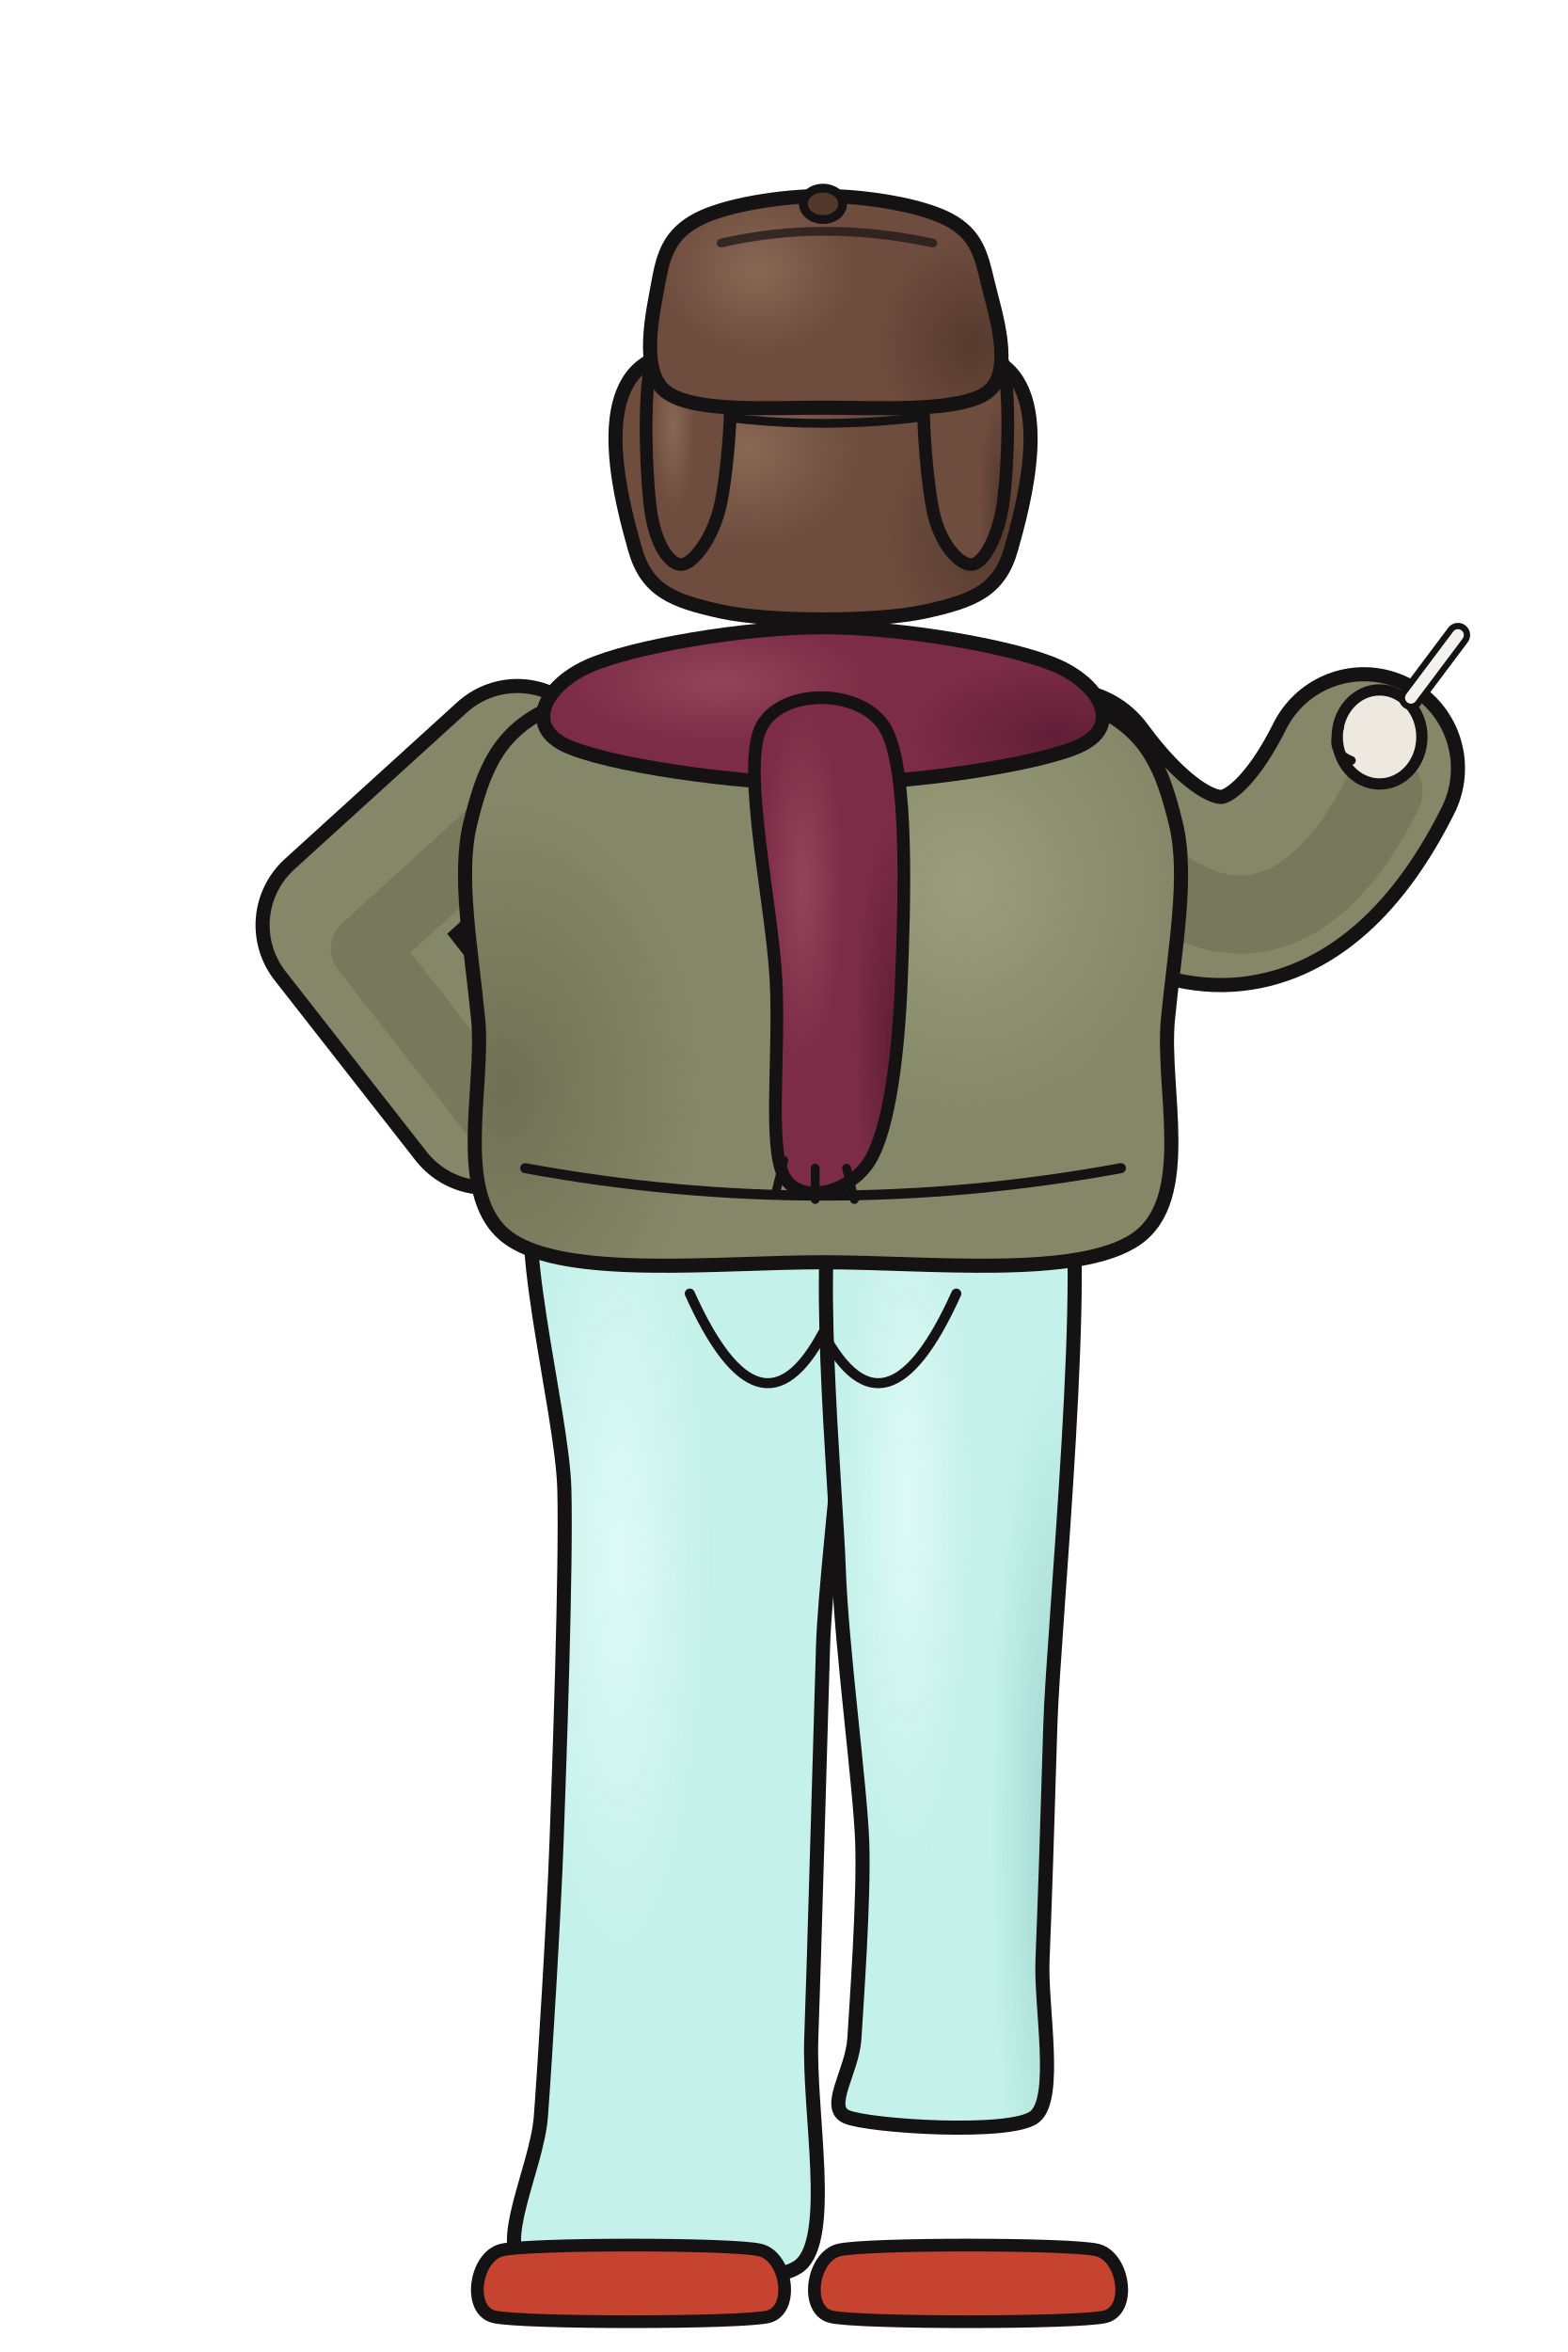
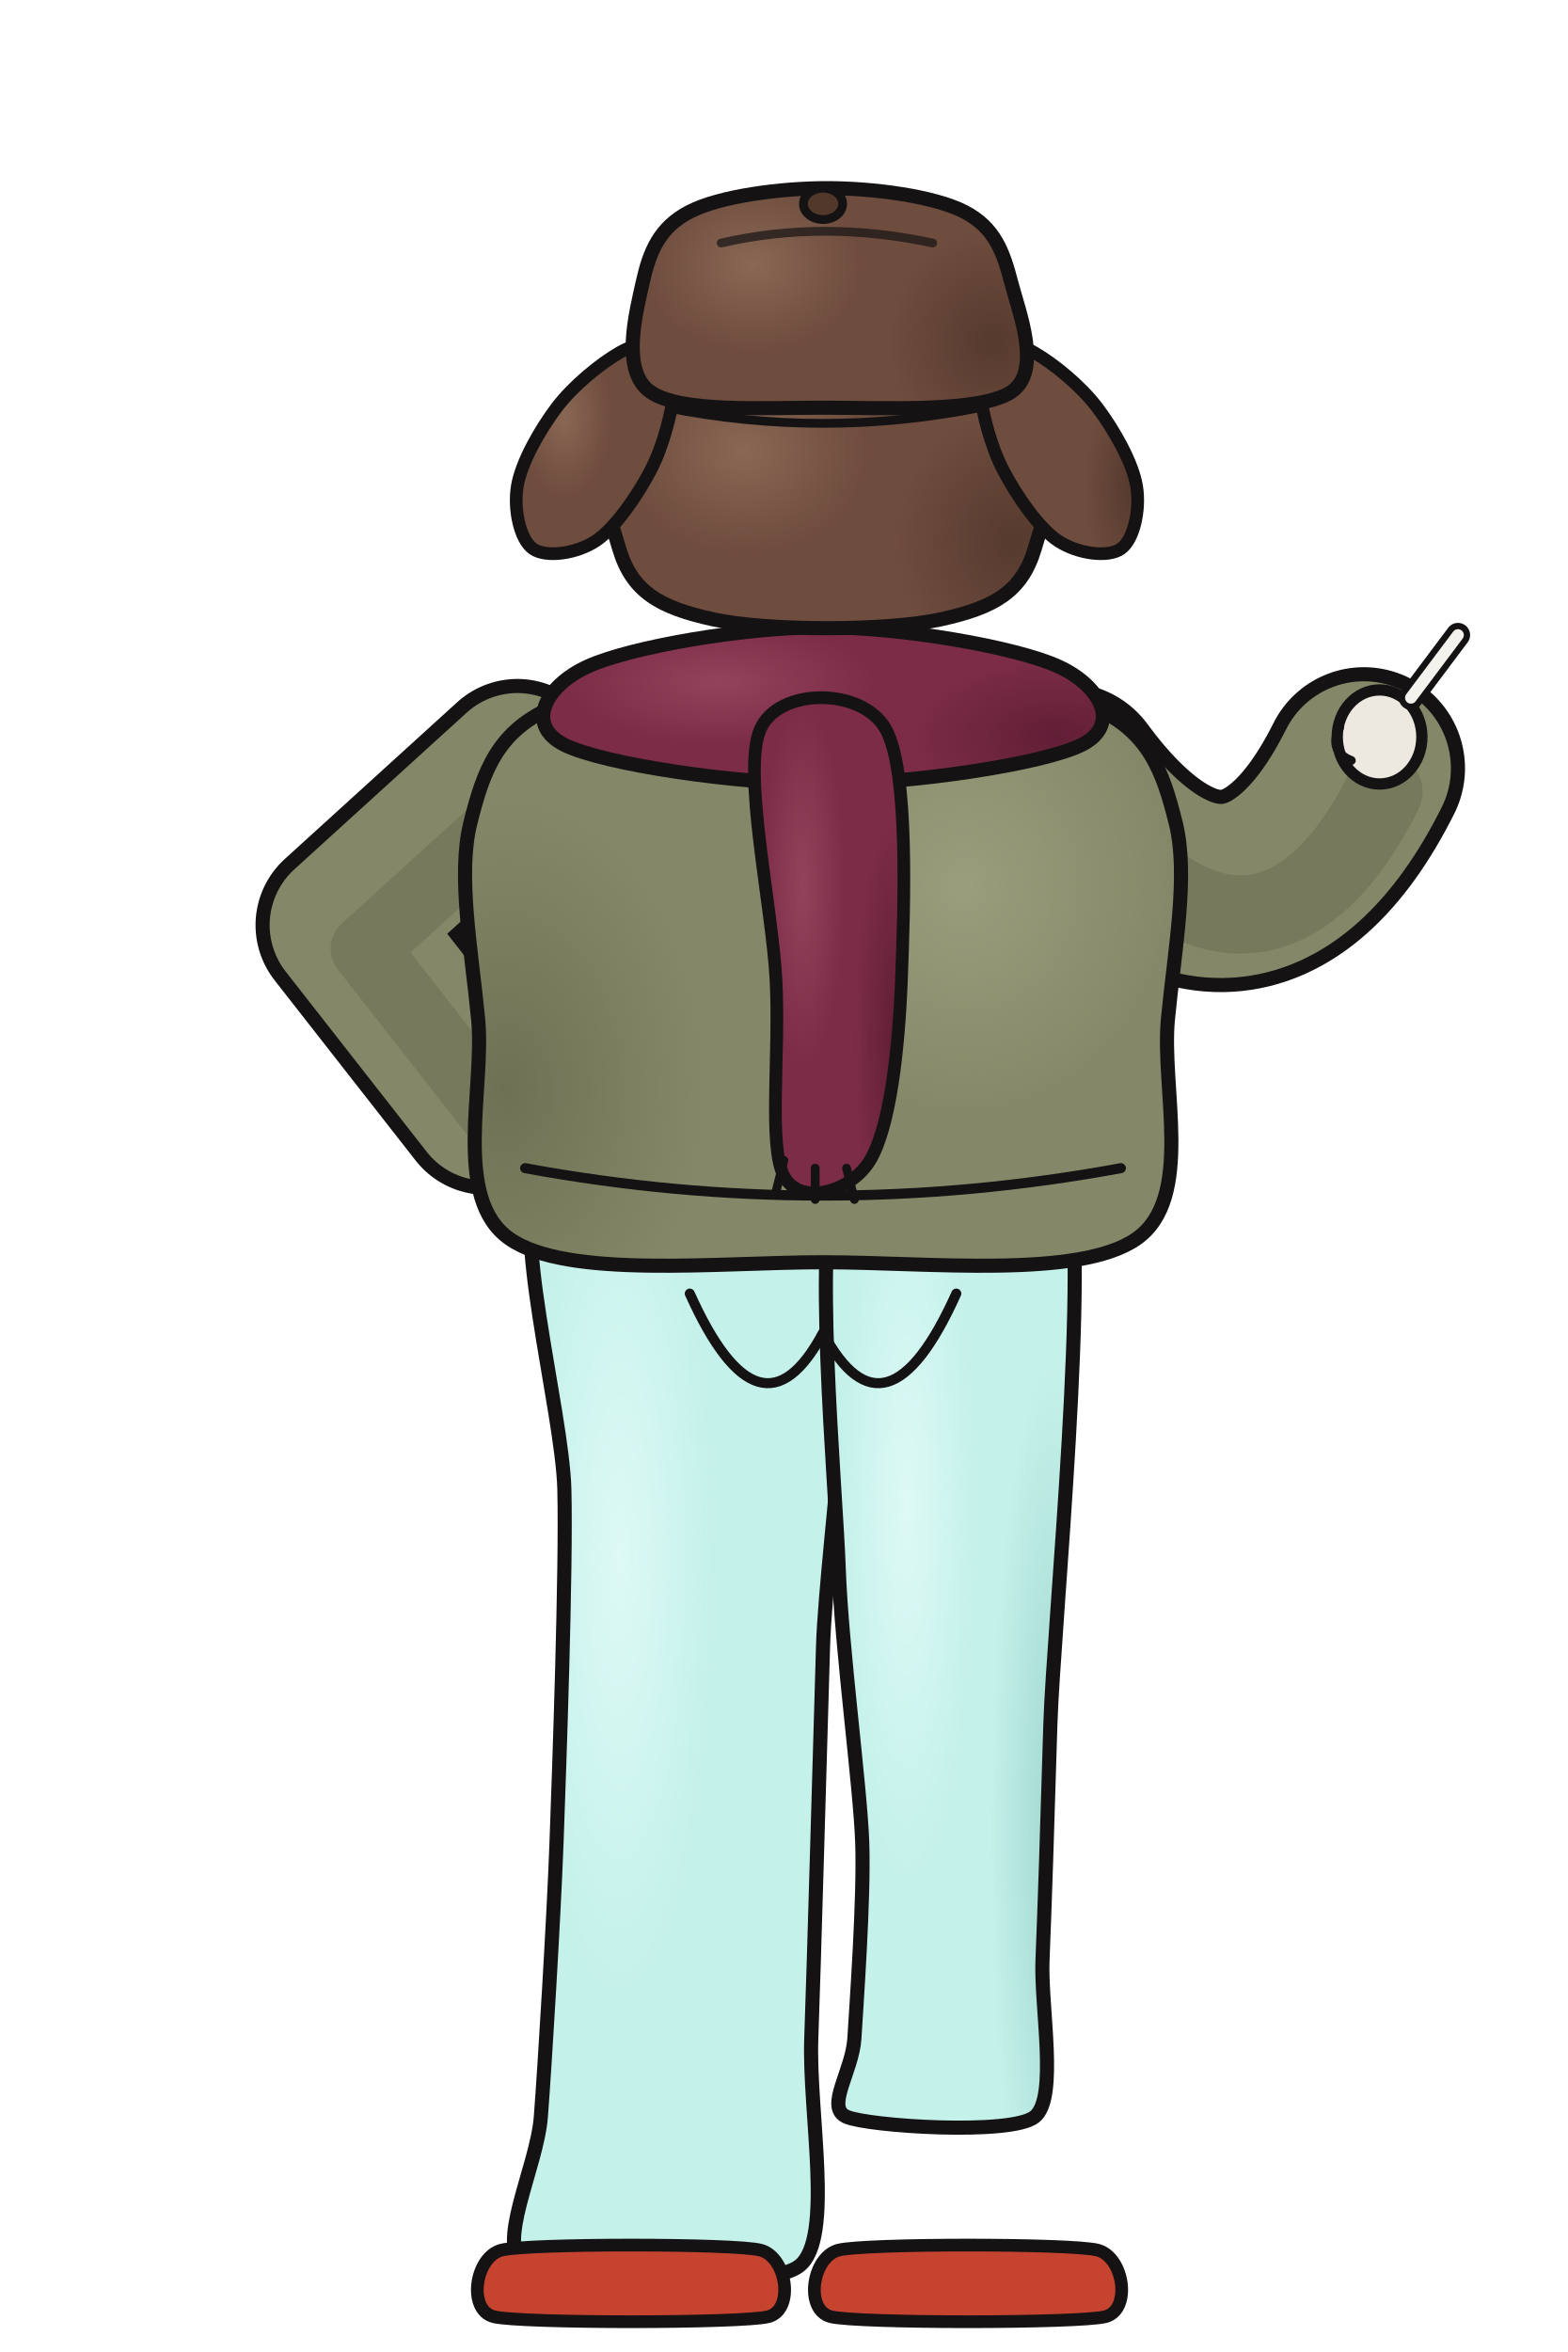
<svg xmlns="http://www.w3.org/2000/svg" width="800" height="1200" viewBox="0 0 400 600">
  <defs>
    <radialGradient id="g1">
      <stop offset="0" stop-color="#E2FBF7" stop-opacity="0.85" />
      <stop offset="0.0" stop-color="#E2FBF7" stop-opacity="0.85" />
      <stop offset="1" stop-color="#E2FBF7" stop-opacity="0" />
    </radialGradient>
    <clipPath id="s1">
      <path d="M214.0,300.0 C205.4,285.6 146.4,290.4 138.0,300.0 C129.6,309.6 143.5,359.6 144.0,380.0 C144.5,400.4 142.7,450.8 142.0,470.0 C141.3,489.2 139.0,527.0 138.0,540.0 C137.0,553.0 126.1,573.4 134.0,578.0 C141.9,582.6 195.2,585.0 204.0,578.0 C212.8,571.0 206.3,539.0 207.0,520.0 C207.7,501.0 209.2,446.4 210.0,420.0 C210.8,393.6 222.6,314.4 214.0,300.0 Z" />
    </clipPath>
    <radialGradient id="g2">
      <stop offset="0" stop-color="#E2FBF7" stop-opacity="0.85" />
      <stop offset="0.0" stop-color="#E2FBF7" stop-opacity="0.85" />
      <stop offset="1" stop-color="#E2FBF7" stop-opacity="0" />
    </radialGradient>
    <clipPath id="s2">
      <path d="M272.0,300.0 C265.5,283.2 221.0,288.0 214.0,300.0 C207.0,312.0 213.3,379.6 214.0,400.0 C214.7,420.4 219.5,455.6 220.0,470.0 C220.5,484.4 218.5,511.6 218.0,520.0 C217.5,528.4 210.5,537.6 216.0,540.0 C221.5,542.4 258.0,544.8 264.0,540.0 C270.0,535.2 265.5,512.0 266.0,500.0 C266.5,488.0 267.3,464.0 268.0,440.0 C268.7,416.0 278.5,316.8 272.0,300.0 Z" />
    </clipPath>
    <radialGradient id="g3">
      <stop offset="0" stop-color="#99D2CA" stop-opacity="0.85" />
      <stop offset="0.0" stop-color="#99D2CA" stop-opacity="0.85" />
      <stop offset="1" stop-color="#99D2CA" stop-opacity="0" />
    </radialGradient>
    <clipPath id="s3">
      <path d="M272.0,300.0 C265.5,283.2 221.0,288.0 214.0,300.0 C207.0,312.0 213.3,379.6 214.0,400.0 C214.7,420.4 219.5,455.6 220.0,470.0 C220.5,484.4 218.5,511.6 218.0,520.0 C217.5,528.4 210.5,537.6 216.0,540.0 C221.5,542.4 258.0,544.8 264.0,540.0 C270.0,535.2 265.5,512.0 266.0,500.0 C266.5,488.0 267.3,464.0 268.0,440.0 C268.7,416.0 278.5,316.8 272.0,300.0 Z" />
    </clipPath>
    <radialGradient id="g4">
      <stop offset="0" stop-color="#9EA180" stop-opacity="0.85" />
      <stop offset="0.0" stop-color="#9EA180" stop-opacity="0.85" />
      <stop offset="1" stop-color="#9EA180" stop-opacity="0" />
    </radialGradient>
    <clipPath id="s4">
      <path d="M142.0,180.0 C157.0,174.0 187.3,174.0 210.0,174.0 C232.7,174.0 263.0,174.0 278.0,180.0 C293.0,186.0 296.7,196.7 300.0,210.0 C303.3,223.3 299.7,242.3 298.0,260.0 C296.3,277.7 304.7,305.7 290.0,316.0 C275.3,326.3 236.7,322.0 210.0,322.0 C183.3,322.0 144.7,326.3 130.0,316.0 C115.3,305.7 123.7,277.7 122.0,260.0 C120.3,242.3 116.7,223.3 120.0,210.0 C123.3,196.7 127.0,186.0 142.0,180.0 Z" />
    </clipPath>
    <radialGradient id="g5">
      <stop offset="0" stop-color="#6A6D50" stop-opacity="0.85" />
      <stop offset="0.0" stop-color="#6A6D50" stop-opacity="0.85" />
      <stop offset="1" stop-color="#6A6D50" stop-opacity="0" />
    </radialGradient>
    <clipPath id="s5">
      <path d="M142.0,180.0 C157.0,174.0 187.3,174.0 210.0,174.0 C232.7,174.0 263.0,174.0 278.0,180.0 C293.0,186.0 296.7,196.7 300.0,210.0 C303.3,223.3 299.7,242.3 298.0,260.0 C296.3,277.7 304.7,305.7 290.0,316.0 C275.3,326.3 236.7,322.0 210.0,322.0 C183.3,322.0 144.7,326.3 130.0,316.0 C115.3,305.7 123.7,277.7 122.0,260.0 C120.3,242.3 116.7,223.3 120.0,210.0 C123.3,196.7 127.0,186.0 142.0,180.0 Z" />
    </clipPath>
    <radialGradient id="g6">
      <stop offset="0" stop-color="#974760" stop-opacity="0.85" />
      <stop offset="0.0" stop-color="#974760" stop-opacity="0.85" />
      <stop offset="1" stop-color="#974760" stop-opacity="0" />
    </radialGradient>
    <clipPath id="s6">
      <path d="M150.0,170.0 C161.0,165.0 190.0,160.0 210.0,160.0 C230.0,160.0 259.0,165.0 270.0,170.0 C281.0,175.0 286.0,185.0 276.0,190.0 C266.0,195.0 232.0,200.0 210.0,200.0 C188.0,200.0 154.0,195.0 144.0,190.0 C134.0,185.0 139.0,175.0 150.0,170.0 Z" />
    </clipPath>
    <radialGradient id="g7">
      <stop offset="0" stop-color="#5C1C33" stop-opacity="0.85" />
      <stop offset="0.0" stop-color="#5C1C33" stop-opacity="0.85" />
      <stop offset="1" stop-color="#5C1C33" stop-opacity="0" />
    </radialGradient>
    <clipPath id="s7">
      <path d="M150.0,170.0 C161.0,165.0 190.0,160.0 210.0,160.0 C230.0,160.0 259.0,165.0 270.0,170.0 C281.0,175.0 286.0,185.0 276.0,190.0 C266.0,195.0 232.0,200.0 210.0,200.0 C188.0,200.0 154.0,195.0 144.0,190.0 C134.0,185.0 139.0,175.0 150.0,170.0 Z" />
    </clipPath>
    <radialGradient id="g8">
      <stop offset="0" stop-color="#974760" stop-opacity="0.85" />
      <stop offset="0.0" stop-color="#974760" stop-opacity="0.85" />
      <stop offset="1" stop-color="#974760" stop-opacity="0" />
    </radialGradient>
    <clipPath id="s8">
      <path d="M194.0,186.0 C198.7,175.3 220.0,175.3 226.0,186.0 C232.0,196.7 230.7,231.7 230.0,250.0 C229.3,268.3 227.0,287.7 222.0,296.0 C217.0,304.3 204.0,307.7 200.0,300.0 C196.0,292.3 199.0,269.0 198.0,250.0 C197.0,231.0 189.3,196.7 194.0,186.0 Z" />
    </clipPath>
    <radialGradient id="g9">
      <stop offset="0" stop-color="#5C1C33" stop-opacity="0.85" />
      <stop offset="0.0" stop-color="#5C1C33" stop-opacity="0.85" />
      <stop offset="1" stop-color="#5C1C33" stop-opacity="0" />
    </radialGradient>
    <clipPath id="s9">
      <path d="M194.0,186.0 C198.7,175.3 220.0,175.3 226.0,186.0 C232.0,196.7 230.7,231.7 230.0,250.0 C229.3,268.3 227.0,287.7 222.0,296.0 C217.0,304.3 204.0,307.7 200.0,300.0 C196.0,292.3 199.0,269.0 198.0,250.0 C197.0,231.0 189.3,196.7 194.0,186.0 Z" />
    </clipPath>
    <radialGradient id="g10">
      <stop offset="0" stop-color="#8E6C58" stop-opacity="0.85" />
      <stop offset="0.0" stop-color="#8E6C58" stop-opacity="0.85" />
      <stop offset="1" stop-color="#8E6C58" stop-opacity="0" />
    </radialGradient>
    <clipPath id="s10">
-       <path d="M166.0,92.0 C181.3,84.0 238.7,84.0 254.0,92.0 C269.3,100.0 261.0,129.3 258.0,140.0 C255.0,150.7 248.3,153.3 236.0,156.0 C223.7,158.7 196.3,158.7 184.0,156.0 C171.7,153.3 165.0,150.7 162.0,140.0 C159.0,129.3 150.7,100.0 166.0,92.0 Z" />
+       <path d="M162.0,92.0 C179.0,84.0 243.0,84.0 260.0,92.0 C277.0,100.0 267.3,129.0 264.0,140.0 C260.7,151.0 253.7,155.0 240.0,158.0 C226.3,161.0 195.7,161.0 182.0,158.0 C168.3,155.0 161.3,151.0 158.0,140.0 C154.7,129.0 145.0,100.0 162.0,92.0 Z" />
    </clipPath>
    <radialGradient id="g11">
      <stop offset="0" stop-color="#52372B" stop-opacity="0.85" />
      <stop offset="0.0" stop-color="#52372B" stop-opacity="0.85" />
      <stop offset="1" stop-color="#52372B" stop-opacity="0" />
    </radialGradient>
    <clipPath id="s11">
-       <path d="M166.0,92.0 C181.3,84.0 238.7,84.0 254.0,92.0 C269.3,100.0 261.0,129.3 258.0,140.0 C255.0,150.7 248.3,153.3 236.0,156.0 C223.7,158.7 196.3,158.7 184.0,156.0 C171.7,153.3 165.0,150.7 162.0,140.0 C159.0,129.3 150.7,100.0 166.0,92.0 Z" />
+       <path d="M162.0,92.0 C179.0,84.0 243.0,84.0 260.0,92.0 C277.0,100.0 267.3,129.0 264.0,140.0 C260.7,151.0 253.7,155.0 240.0,158.0 C226.3,161.0 195.7,161.0 182.0,158.0 C168.3,155.0 161.3,151.0 158.0,140.0 C154.7,129.0 145.0,100.0 162.0,92.0 Z" />
    </clipPath>
    <radialGradient id="g12">
      <stop offset="0" stop-color="#8E6C58" stop-opacity="0.85" />
      <stop offset="0.0" stop-color="#8E6C58" stop-opacity="0.85" />
      <stop offset="1" stop-color="#8E6C58" stop-opacity="0" />
    </radialGradient>
    <clipPath id="s12">
-       <path d="M167.0,90.0 C170.2,83.3 182.2,83.7 185.0,90.0 C187.8,96.3 185.8,119.0 184.0,128.0 C182.2,137.0 177.0,143.7 174.0,144.0 C171.0,144.3 167.2,139.0 166.0,130.0 C164.8,121.0 163.8,96.7 167.0,90.0 Z" />
+       <path d="M170.0,88.0 C167.7,86.3 162.7,87.3 158.0,90.0 C153.3,92.7 146.3,98.3 142.0,104.0 C137.7,109.7 133.0,118.0 132.0,124.0 C131.0,130.0 132.7,137.7 136.0,140.0 C139.3,142.3 147.0,141.3 152.0,138.0 C157.0,134.7 162.7,126.3 166.0,120.0 C169.3,113.7 171.3,105.3 172.0,100.0 C172.7,94.7 172.3,89.7 170.0,88.0 Z" />
    </clipPath>
    <radialGradient id="g13">
      <stop offset="0" stop-color="#52372B" stop-opacity="0.85" />
      <stop offset="0.0" stop-color="#52372B" stop-opacity="0.85" />
      <stop offset="1" stop-color="#52372B" stop-opacity="0" />
    </radialGradient>
    <clipPath id="s13">
-       <path d="M237.0,90.0 C239.8,83.3 251.8,83.7 255.0,90.0 C258.2,96.3 257.2,119.0 256.0,128.0 C254.8,137.0 251.0,143.7 248.0,144.0 C245.0,144.3 239.8,139.0 238.0,130.0 C236.2,121.0 234.2,96.7 237.0,90.0 Z" />
+       <path d="M252.0,88.0 C254.3,86.3 259.3,87.3 264.0,90.0 C268.7,92.7 275.7,98.3 280.0,104.0 C284.3,109.7 289.0,118.0 290.0,124.0 C291.0,130.0 289.3,137.7 286.0,140.0 C282.7,142.3 275.0,141.3 270.0,138.0 C265.0,134.7 259.3,126.3 256.0,120.0 C252.7,113.7 250.7,105.3 250.0,100.0 C249.3,94.7 249.7,89.7 252.0,88.0 Z" />
    </clipPath>
    <radialGradient id="g14">
      <stop offset="0" stop-color="#8E6C58" stop-opacity="0.85" />
      <stop offset="0.0" stop-color="#8E6C58" stop-opacity="0.85" />
      <stop offset="1" stop-color="#8E6C58" stop-opacity="0" />
    </radialGradient>
    <clipPath id="s14">
-       <path d="M170.0,100.0 C163.0,94.7 166.7,79.3 168.0,72.0 C169.3,64.7 171.0,59.7 178.0,56.0 C185.0,52.3 199.3,50.0 210.0,50.0 C220.7,50.0 235.0,52.3 242.0,56.0 C249.0,59.7 250.3,64.7 252.0,72.0 C253.7,79.3 259.0,94.7 252.0,100.0 C245.0,105.3 223.7,104.0 210.0,104.0 C196.3,104.0 177.0,105.3 170.0,100.0 Z" />
+       <path d="M166.0,100.0 C158.3,94.7 162.3,79.7 164.0,72.0 C165.7,64.3 168.2,58.0 176.0,54.0 C183.8,50.0 199.3,48.0 211.0,48.0 C222.7,48.0 238.2,50.0 246.0,54.0 C253.8,58.0 256.0,64.3 258.0,72.0 C260.0,79.7 266.0,94.7 258.0,100.0 C250.0,105.3 225.3,104.0 210.0,104.0 C194.7,104.0 173.7,105.3 166.0,100.0 Z" />
    </clipPath>
    <radialGradient id="g15">
      <stop offset="0" stop-color="#52372B" stop-opacity="0.85" />
      <stop offset="0.0" stop-color="#52372B" stop-opacity="0.85" />
      <stop offset="1" stop-color="#52372B" stop-opacity="0" />
    </radialGradient>
    <clipPath id="s15">
-       <path d="M170.0,100.0 C163.0,94.7 166.7,79.3 168.0,72.0 C169.3,64.7 171.0,59.7 178.0,56.0 C185.0,52.3 199.3,50.0 210.0,50.0 C220.7,50.0 235.0,52.3 242.0,56.0 C249.0,59.7 250.3,64.7 252.0,72.0 C253.7,79.3 259.0,94.7 252.0,100.0 C245.0,105.3 223.7,104.0 210.0,104.0 C196.3,104.0 177.0,105.3 170.0,100.0 Z" />
+       <path d="M166.0,100.0 C158.3,94.7 162.3,79.7 164.0,72.0 C165.7,64.3 168.2,58.0 176.0,54.0 C183.8,50.0 199.3,48.0 211.0,48.0 C222.7,48.0 238.2,50.0 246.0,54.0 C253.8,58.0 256.0,64.3 258.0,72.0 C260.0,79.7 266.0,94.7 258.0,100.0 C250.0,105.3 225.3,104.0 210.0,104.0 C194.7,104.0 173.7,105.3 166.0,100.0 Z" />
    </clipPath>
  </defs>
  <path d="M214.0,300.0 C205.4,285.6 146.4,290.4 138.0,300.0 C129.6,309.6 143.5,359.6 144.0,380.0 C144.5,400.4 142.7,450.8 142.0,470.0 C141.3,489.2 139.0,527.0 138.0,540.0 C137.0,553.0 126.1,573.4 134.0,578.0 C141.9,582.6 195.2,585.0 204.0,578.0 C212.8,571.0 206.3,539.0 207.0,520.0 C207.7,501.0 209.2,446.4 210.0,420.0 C210.8,393.6 222.6,314.4 214.0,300.0 Z" fill="#C4F1EA" />
  <g clip-path="url(#s1)">
    <ellipse cx="158.0" cy="397.3" rx="24.0" ry="111.2" fill="url(#g1)" />
  </g>
  <path d="M214.0,300.0 C205.4,285.6 146.4,290.4 138.0,300.0 C129.6,309.6 143.5,359.6 144.0,380.0 C144.5,400.4 142.7,450.8 142.0,470.0 C141.3,489.2 139.0,527.0 138.0,540.0 C137.0,553.0 126.1,573.4 134.0,578.0 C141.9,582.6 195.2,585.0 204.0,578.0 C212.8,571.0 206.3,539.0 207.0,520.0 C207.7,501.0 209.2,446.4 210.0,420.0 C210.8,393.6 222.6,314.4 214.0,300.0 Z" fill="none" stroke="#141213" stroke-width="3.6" stroke-linejoin="round" stroke-linecap="round" />
  <path d="M272.0,300.0 C265.5,283.2 221.0,288.0 214.0,300.0 C207.0,312.0 213.3,379.6 214.0,400.0 C214.7,420.4 219.5,455.6 220.0,470.0 C220.5,484.4 218.5,511.6 218.0,520.0 C217.5,528.4 210.5,537.6 216.0,540.0 C221.5,542.4 258.0,544.8 264.0,540.0 C270.0,535.2 265.5,512.0 266.0,500.0 C266.5,488.0 267.3,464.0 268.0,440.0 C268.7,416.0 278.5,316.8 272.0,300.0 Z" fill="#C4F1EA" />
  <g clip-path="url(#s2)">
    <ellipse cx="231.4" cy="384.0" rx="17.4" ry="96.0" fill="url(#g2)" />
  </g>
  <g clip-path="url(#s3)">
    <ellipse cx="269.1" cy="468.0" rx="16.2" ry="120.0" fill="url(#g3)" />
  </g>
  <path d="M272.0,300.0 C265.5,283.2 221.0,288.0 214.0,300.0 C207.0,312.0 213.3,379.6 214.0,400.0 C214.7,420.4 219.5,455.6 220.0,470.0 C220.5,484.4 218.5,511.6 218.0,520.0 C217.5,528.4 210.5,537.6 216.0,540.0 C221.5,542.4 258.0,544.8 264.0,540.0 C270.0,535.2 265.5,512.0 266.0,500.0 C266.5,488.0 267.3,464.0 268.0,440.0 C268.7,416.0 278.5,316.8 272.0,300.0 Z" fill="none" stroke="#141213" stroke-width="3.6" stroke-linejoin="round" stroke-linecap="round" />
  <path d="M176,330 Q194,370 210,340 Q226,370 244,330" fill="none" stroke="#141213" stroke-width="2.56" stroke-linejoin="round" stroke-linecap="round" />
  <path d="M128.0,574.0 C134.8,572.3 187.2,572.3 194.0,574.0 C200.8,575.7 202.8,589.3 196.0,591.0 C189.2,592.7 132.8,592.7 126.0,591.0 C119.2,589.3 121.2,575.7 128.0,574.0 Z" fill="#C6432F" />
  <path d="M128.0,574.0 C134.8,572.3 187.2,572.3 194.0,574.0 C200.8,575.7 202.8,589.3 196.0,591.0 C189.2,592.7 132.8,592.7 126.0,591.0 C119.2,589.3 121.2,575.7 128.0,574.0 Z" fill="none" stroke="#141213" stroke-width="3.24" stroke-linejoin="round" stroke-linecap="round" />
  <path d="M214.0,574.0 C220.8,572.3 273.2,572.3 280.0,574.0 C286.8,575.7 288.8,589.3 282.0,591.0 C275.2,592.7 218.8,592.7 212.0,591.0 C205.2,589.3 207.2,575.7 214.0,574.0 Z" fill="#C6432F" />
  <path d="M214.0,574.0 C220.8,572.3 273.2,572.3 280.0,574.0 C286.8,575.7 288.8,589.3 282.0,591.0 C275.2,592.7 218.8,592.7 212.0,591.0 C205.2,589.3 207.2,575.7 214.0,574.0 Z" fill="none" stroke="#141213" stroke-width="3.24" stroke-linejoin="round" stroke-linecap="round" />
  <path d="M132,196 L88,236 L124,282" fill="none" stroke="#141213" stroke-width="45.6" stroke-linejoin="round" stroke-linecap="round" />
  <path d="M132,196 L88,236 L124,282" fill="none" stroke="#858868" stroke-width="38.4" stroke-linejoin="round" stroke-linecap="round" />
  <path d="M132,196 L88,236 L124,282" fill="none" stroke="#6A6D50" stroke-width="17.28" stroke-linejoin="round" stroke-linecap="round" transform="translate(5,6)" opacity="0.55" />
  <path d="M272,200 C300,238 328,236 348,196" fill="none" stroke="#141213" stroke-width="51.6" stroke-linejoin="round" stroke-linecap="round" />
  <path d="M272,200 C300,238 328,236 348,196" fill="none" stroke="#858868" stroke-width="44.4" stroke-linejoin="round" stroke-linecap="round" />
  <path d="M272,200 C300,238 328,236 348,196" fill="none" stroke="#6A6D50" stroke-width="19.98" stroke-linejoin="round" stroke-linecap="round" transform="translate(5,6)" opacity="0.55" />
  <path d="M142.0,180.0 C157.0,174.0 187.3,174.0 210.0,174.0 C232.7,174.0 263.0,174.0 278.0,180.0 C293.0,186.0 296.7,196.7 300.0,210.0 C303.3,223.3 299.7,242.3 298.0,260.0 C296.3,277.7 304.7,305.7 290.0,316.0 C275.3,326.3 236.7,322.0 210.0,322.0 C183.3,322.0 144.7,326.3 130.0,316.0 C115.3,305.7 123.7,277.7 122.0,260.0 C120.3,242.3 116.7,223.3 120.0,210.0 C123.3,196.7 127.0,186.0 142.0,180.0 Z" fill="#858868" />
  <g clip-path="url(#s4)">
    <ellipse cx="246.0" cy="225.8" rx="54.0" ry="59.2" fill="url(#g4)" />
  </g>
  <g clip-path="url(#s5)">
    <ellipse cx="129.0" cy="277.6" rx="50.4" ry="74.0" fill="url(#g5)" />
  </g>
  <path d="M142.0,180.0 C157.0,174.0 187.3,174.0 210.0,174.0 C232.7,174.0 263.0,174.0 278.0,180.0 C293.0,186.0 296.7,196.7 300.0,210.0 C303.3,223.3 299.7,242.3 298.0,260.0 C296.3,277.7 304.7,305.7 290.0,316.0 C275.3,326.3 236.7,322.0 210.0,322.0 C183.3,322.0 144.7,326.3 130.0,316.0 C115.3,305.7 123.7,277.7 122.0,260.0 C120.3,242.3 116.7,223.3 120.0,210.0 C123.3,196.7 127.0,186.0 142.0,180.0 Z" fill="none" stroke="#141213" stroke-width="3.6" stroke-linejoin="round" stroke-linecap="round" />
  <ellipse cx="352.0" cy="188.0" rx="10.8" ry="12.0" fill="#EDE9E1" stroke="#141213" stroke-width="2.88" />
  <path d="M341.8,185.6 q-3.0,6.0 3.0,8.4" fill="none" stroke="#141213" stroke-width="2.24" stroke-linejoin="round" stroke-linecap="round" />
  <path d="M360,178 L372,162" fill="none" stroke="#141213" stroke-width="6.2" stroke-linejoin="round" stroke-linecap="round" />
  <path d="M360,178 L372,162" fill="none" stroke="#F4F2EC" stroke-width="3.0" stroke-linejoin="round" stroke-linecap="round" />
  <path d="M134,298 Q210,312 286,298" fill="none" stroke="#141213" stroke-width="2.56" stroke-linejoin="round" stroke-linecap="round" />
  <path d="M150.0,170.0 C161.0,165.0 190.0,160.0 210.0,160.0 C230.0,160.0 259.0,165.0 270.0,170.0 C281.0,175.0 286.0,185.0 276.0,190.0 C266.0,195.0 232.0,200.0 210.0,200.0 C188.0,200.0 154.0,195.0 144.0,190.0 C134.0,185.0 139.0,175.0 150.0,170.0 Z" fill="#7C2C46" />
  <g clip-path="url(#s6)">
    <ellipse cx="183.6" cy="174.0" rx="39.6" ry="16.0" fill="url(#g6)" />
  </g>
  <g clip-path="url(#s7)">
    <ellipse cx="269.4" cy="188.0" rx="37.0" ry="20.0" fill="url(#g7)" />
  </g>
  <path d="M150.0,170.0 C161.0,165.0 190.0,160.0 210.0,160.0 C230.0,160.0 259.0,165.0 270.0,170.0 C281.0,175.0 286.0,185.0 276.0,190.0 C266.0,195.0 232.0,200.0 210.0,200.0 C188.0,200.0 154.0,195.0 144.0,190.0 C134.0,185.0 139.0,175.0 150.0,170.0 Z" fill="none" stroke="#141213" stroke-width="3.6" stroke-linejoin="round" stroke-linecap="round" />
  <path d="M194.0,186.0 C198.7,175.3 220.0,175.3 226.0,186.0 C232.0,196.7 230.7,231.7 230.0,250.0 C229.3,268.3 227.0,287.7 222.0,296.0 C217.0,304.3 204.0,307.7 200.0,300.0 C196.0,292.3 199.0,269.0 198.0,250.0 C197.0,231.0 189.3,196.7 194.0,186.0 Z" fill="#7C2C46" />
  <g clip-path="url(#s8)">
    <ellipse cx="204.8" cy="225.9" rx="10.8" ry="45.6" fill="url(#g8)" />
  </g>
  <g clip-path="url(#s9)">
    <ellipse cx="228.2" cy="265.8" rx="10.1" ry="57.0" fill="url(#g9)" />
  </g>
  <path d="M194.0,186.0 C198.7,175.3 220.0,175.3 226.0,186.0 C232.0,196.7 230.7,231.7 230.0,250.0 C229.3,268.3 227.0,287.7 222.0,296.0 C217.0,304.3 204.0,307.7 200.0,300.0 C196.0,292.3 199.0,269.0 198.0,250.0 C197.0,231.0 189.3,196.7 194.0,186.0 Z" fill="none" stroke="#141213" stroke-width="3.24" stroke-linejoin="round" stroke-linecap="round" />
  <path d="M200,296 l-2,8 M208,298 l0,8 M216,298 l2,8" fill="none" stroke="#141213" stroke-width="2.24" stroke-linejoin="round" stroke-linecap="round" />
-   <path d="M166.0,92.0 C181.3,84.0 238.7,84.0 254.0,92.0 C269.3,100.0 261.0,129.3 258.0,140.0 C255.0,150.7 248.3,153.3 236.0,156.0 C223.7,158.7 196.3,158.7 184.0,156.0 C171.7,153.3 165.0,150.7 162.0,140.0 C159.0,129.3 150.7,100.0 166.0,92.0 Z" fill="#6E4C3E" />
+   <path d="M162.0,92.0 C179.0,84.0 243.0,84.0 260.0,92.0 C277.0,100.0 267.3,129.0 264.0,140.0 C260.7,151.0 253.7,155.0 240.0,158.0 C226.3,161.0 195.7,161.0 182.0,158.0 C168.3,155.0 161.3,151.0 158.0,140.0 C154.7,129.0 145.0,100.0 162.0,92.0 Z" fill="#6E4C3E" />
  <g clip-path="url(#s10)">
-     <ellipse cx="190.8" cy="114.4" rx="28.8" ry="25.6" fill="url(#g10)" />
+     <ellipse cx="189.8" cy="115.1" rx="31.8" ry="26.4" fill="url(#g10)" />
  </g>
  <g clip-path="url(#s11)">
-     <ellipse cx="253.2" cy="136.8" rx="26.9" ry="32.0" fill="url(#g11)" />
-   </g>
-   <path d="M166.0,92.0 C181.3,84.0 238.7,84.0 254.0,92.0 C269.3,100.0 261.0,129.3 258.0,140.0 C255.0,150.7 248.3,153.3 236.0,156.0 C223.7,158.7 196.3,158.7 184.0,156.0 C171.7,153.3 165.0,150.7 162.0,140.0 C159.0,129.3 150.7,100.0 166.0,92.0 Z" fill="none" stroke="#141213" stroke-width="3.6" stroke-linejoin="round" stroke-linecap="round" />
+     <ellipse cx="258.7" cy="138.2" rx="29.7" ry="33.0" fill="url(#g11)" />
+   </g>
+   <path d="M162.0,92.0 C179.0,84.0 243.0,84.0 260.0,92.0 C277.0,100.0 267.3,129.0 264.0,140.0 C260.7,151.0 253.7,155.0 240.0,158.0 C226.3,161.0 195.7,161.0 182.0,158.0 C168.3,155.0 161.3,151.0 158.0,140.0 C154.7,129.0 145.0,100.0 162.0,92.0 Z" fill="none" stroke="#141213" stroke-width="3.6" stroke-linejoin="round" stroke-linecap="round" />
  <path d="M170,104 Q210,112 250,104" fill="none" stroke="#141213" stroke-width="2.24" stroke-linejoin="round" stroke-linecap="round" />
-   <path d="M167.0,90.0 C170.2,83.3 182.2,83.7 185.0,90.0 C187.8,96.3 185.8,119.0 184.0,128.0 C182.2,137.0 177.0,143.7 174.0,144.0 C171.0,144.3 167.2,139.0 166.0,130.0 C164.8,121.0 163.8,96.7 167.0,90.0 Z" fill="#6E4C3E" />
+   <path d="M170.0,88.0 C167.7,86.3 162.7,87.3 158.0,90.0 C153.3,92.7 146.3,98.3 142.0,104.0 C137.7,109.7 133.0,118.0 132.0,124.0 C131.0,130.0 132.7,137.7 136.0,140.0 C139.3,142.3 147.0,141.3 152.0,138.0 C157.0,134.7 162.7,126.3 166.0,120.0 C169.3,113.7 171.3,105.3 172.0,100.0 C172.7,94.7 172.3,89.7 170.0,88.0 Z" fill="#6E4C3E" />
  <g clip-path="url(#s12)">
-     <ellipse cx="171.7" cy="108.9" rx="5.7" ry="21.6" fill="url(#g12)" />
-   </g>
-   <path d="M167.0,90.0 C170.2,83.3 182.2,83.7 185.0,90.0 C187.8,96.3 185.8,119.0 184.0,128.0 C182.2,137.0 177.0,143.7 174.0,144.0 C171.0,144.3 167.2,139.0 166.0,130.0 C164.8,121.0 163.8,96.7 167.0,90.0 Z" fill="none" stroke="#141213" stroke-width="3.24" stroke-linejoin="round" stroke-linecap="round" />
-   <path d="M237.0,90.0 C239.8,83.3 251.8,83.7 255.0,90.0 C258.2,96.3 257.2,119.0 256.0,128.0 C254.8,137.0 251.0,143.7 248.0,144.0 C245.0,144.3 239.8,139.0 238.0,130.0 C236.2,121.0 234.2,96.7 237.0,90.0 Z" fill="#6E4C3E" />
+     <ellipse cx="144.0" cy="106.2" rx="12.0" ry="20.8" fill="url(#g12)" />
+   </g>
+   <path d="M170.0,88.0 C167.7,86.3 162.7,87.3 158.0,90.0 C153.3,92.7 146.3,98.3 142.0,104.0 C137.7,109.7 133.0,118.0 132.0,124.0 C131.0,130.0 132.7,137.7 136.0,140.0 C139.3,142.3 147.0,141.3 152.0,138.0 C157.0,134.7 162.7,126.3 166.0,120.0 C169.3,113.7 171.3,105.3 172.0,100.0 C172.7,94.7 172.3,89.7 170.0,88.0 Z" fill="none" stroke="#141213" stroke-width="3.24" stroke-linejoin="round" stroke-linecap="round" />
+   <path d="M252.0,88.0 C254.3,86.3 259.3,87.3 264.0,90.0 C268.7,92.7 275.7,98.3 280.0,104.0 C284.3,109.7 289.0,118.0 290.0,124.0 C291.0,130.0 289.3,137.7 286.0,140.0 C282.7,142.3 275.0,141.3 270.0,138.0 C265.0,134.7 259.3,126.3 256.0,120.0 C252.7,113.7 250.7,105.3 250.0,100.0 C249.3,94.7 249.7,89.7 252.0,88.0 Z" fill="#6E4C3E" />
  <g clip-path="url(#s13)">
-     <ellipse cx="255.1" cy="127.8" rx="5.3" ry="27.0" fill="url(#g13)" />
-   </g>
-   <path d="M237.0,90.0 C239.8,83.3 251.8,83.7 255.0,90.0 C258.2,96.3 257.2,119.0 256.0,128.0 C254.8,137.0 251.0,143.7 248.0,144.0 C245.0,144.3 239.8,139.0 238.0,130.0 C236.2,121.0 234.2,96.7 237.0,90.0 Z" fill="none" stroke="#141213" stroke-width="3.24" stroke-linejoin="round" stroke-linecap="round" />
-   <path d="M170.0,100.0 C163.0,94.7 166.7,79.3 168.0,72.0 C169.3,64.7 171.0,59.7 178.0,56.0 C185.0,52.3 199.3,50.0 210.0,50.0 C220.7,50.0 235.0,52.3 242.0,56.0 C249.0,59.7 250.3,64.7 252.0,72.0 C253.7,79.3 259.0,94.7 252.0,100.0 C245.0,105.3 223.7,104.0 210.0,104.0 C196.3,104.0 177.0,105.3 170.0,100.0 Z" fill="#6E4C3E" />
+     <ellipse cx="288.0" cy="124.4" rx="11.2" ry="26.0" fill="url(#g13)" />
+   </g>
+   <path d="M252.0,88.0 C254.3,86.3 259.3,87.3 264.0,90.0 C268.7,92.7 275.7,98.3 280.0,104.0 C284.3,109.7 289.0,118.0 290.0,124.0 C291.0,130.0 289.3,137.7 286.0,140.0 C282.7,142.3 275.0,141.3 270.0,138.0 C265.0,134.7 259.3,126.3 256.0,120.0 C252.7,113.7 250.7,105.3 250.0,100.0 C249.3,94.7 249.7,89.7 252.0,88.0 Z" fill="none" stroke="#141213" stroke-width="3.24" stroke-linejoin="round" stroke-linecap="round" />
+   <path d="M166.0,100.0 C158.3,94.7 162.3,79.7 164.0,72.0 C165.7,64.3 168.2,58.0 176.0,54.0 C183.8,50.0 199.3,48.0 211.0,48.0 C222.7,48.0 238.2,50.0 246.0,54.0 C253.8,58.0 256.0,64.3 258.0,72.0 C260.0,79.7 266.0,94.7 258.0,100.0 C250.0,105.3 225.3,104.0 210.0,104.0 C194.7,104.0 173.7,105.3 166.0,100.0 Z" fill="#6E4C3E" />
  <g clip-path="url(#s14)">
-     <ellipse cx="193.2" cy="68.9" rx="25.2" ry="21.6" fill="url(#g14)" />
+     <ellipse cx="192.2" cy="67.6" rx="28.2" ry="22.4" fill="url(#g14)" />
  </g>
  <g clip-path="url(#s15)">
-     <ellipse cx="247.8" cy="87.8" rx="23.5" ry="27.0" fill="url(#g15)" />
-   </g>
-   <path d="M170.0,100.0 C163.0,94.7 166.7,79.3 168.0,72.0 C169.3,64.7 171.0,59.7 178.0,56.0 C185.0,52.3 199.3,50.0 210.0,50.0 C220.7,50.0 235.0,52.3 242.0,56.0 C249.0,59.7 250.3,64.7 252.0,72.0 C253.7,79.3 259.0,94.7 252.0,100.0 C245.0,105.3 223.7,104.0 210.0,104.0 C196.3,104.0 177.0,105.3 170.0,100.0 Z" fill="none" stroke="#141213" stroke-width="3.6" stroke-linejoin="round" stroke-linecap="round" />
+     <ellipse cx="253.3" cy="87.2" rx="26.3" ry="28.0" fill="url(#g15)" />
+   </g>
+   <path d="M166.0,100.0 C158.3,94.7 162.3,79.7 164.0,72.0 C165.7,64.3 168.2,58.0 176.0,54.0 C183.8,50.0 199.3,48.0 211.0,48.0 C222.7,48.0 238.2,50.0 246.0,54.0 C253.8,58.0 256.0,64.3 258.0,72.0 C260.0,79.7 266.0,94.7 258.0,100.0 C250.0,105.3 225.3,104.0 210.0,104.0 C194.7,104.0 173.7,105.3 166.0,100.0 Z" fill="none" stroke="#141213" stroke-width="3.6" stroke-linejoin="round" stroke-linecap="round" />
  <ellipse cx="210.0" cy="52.0" rx="5.0" ry="4.0" fill="#52372B" stroke="#141213" stroke-width="2.24" />
  <path d="M184,62 Q210,56 238,62" fill="none" stroke="#141213" stroke-width="2.24" stroke-linejoin="round" stroke-linecap="round" opacity="0.7" />
</svg>
